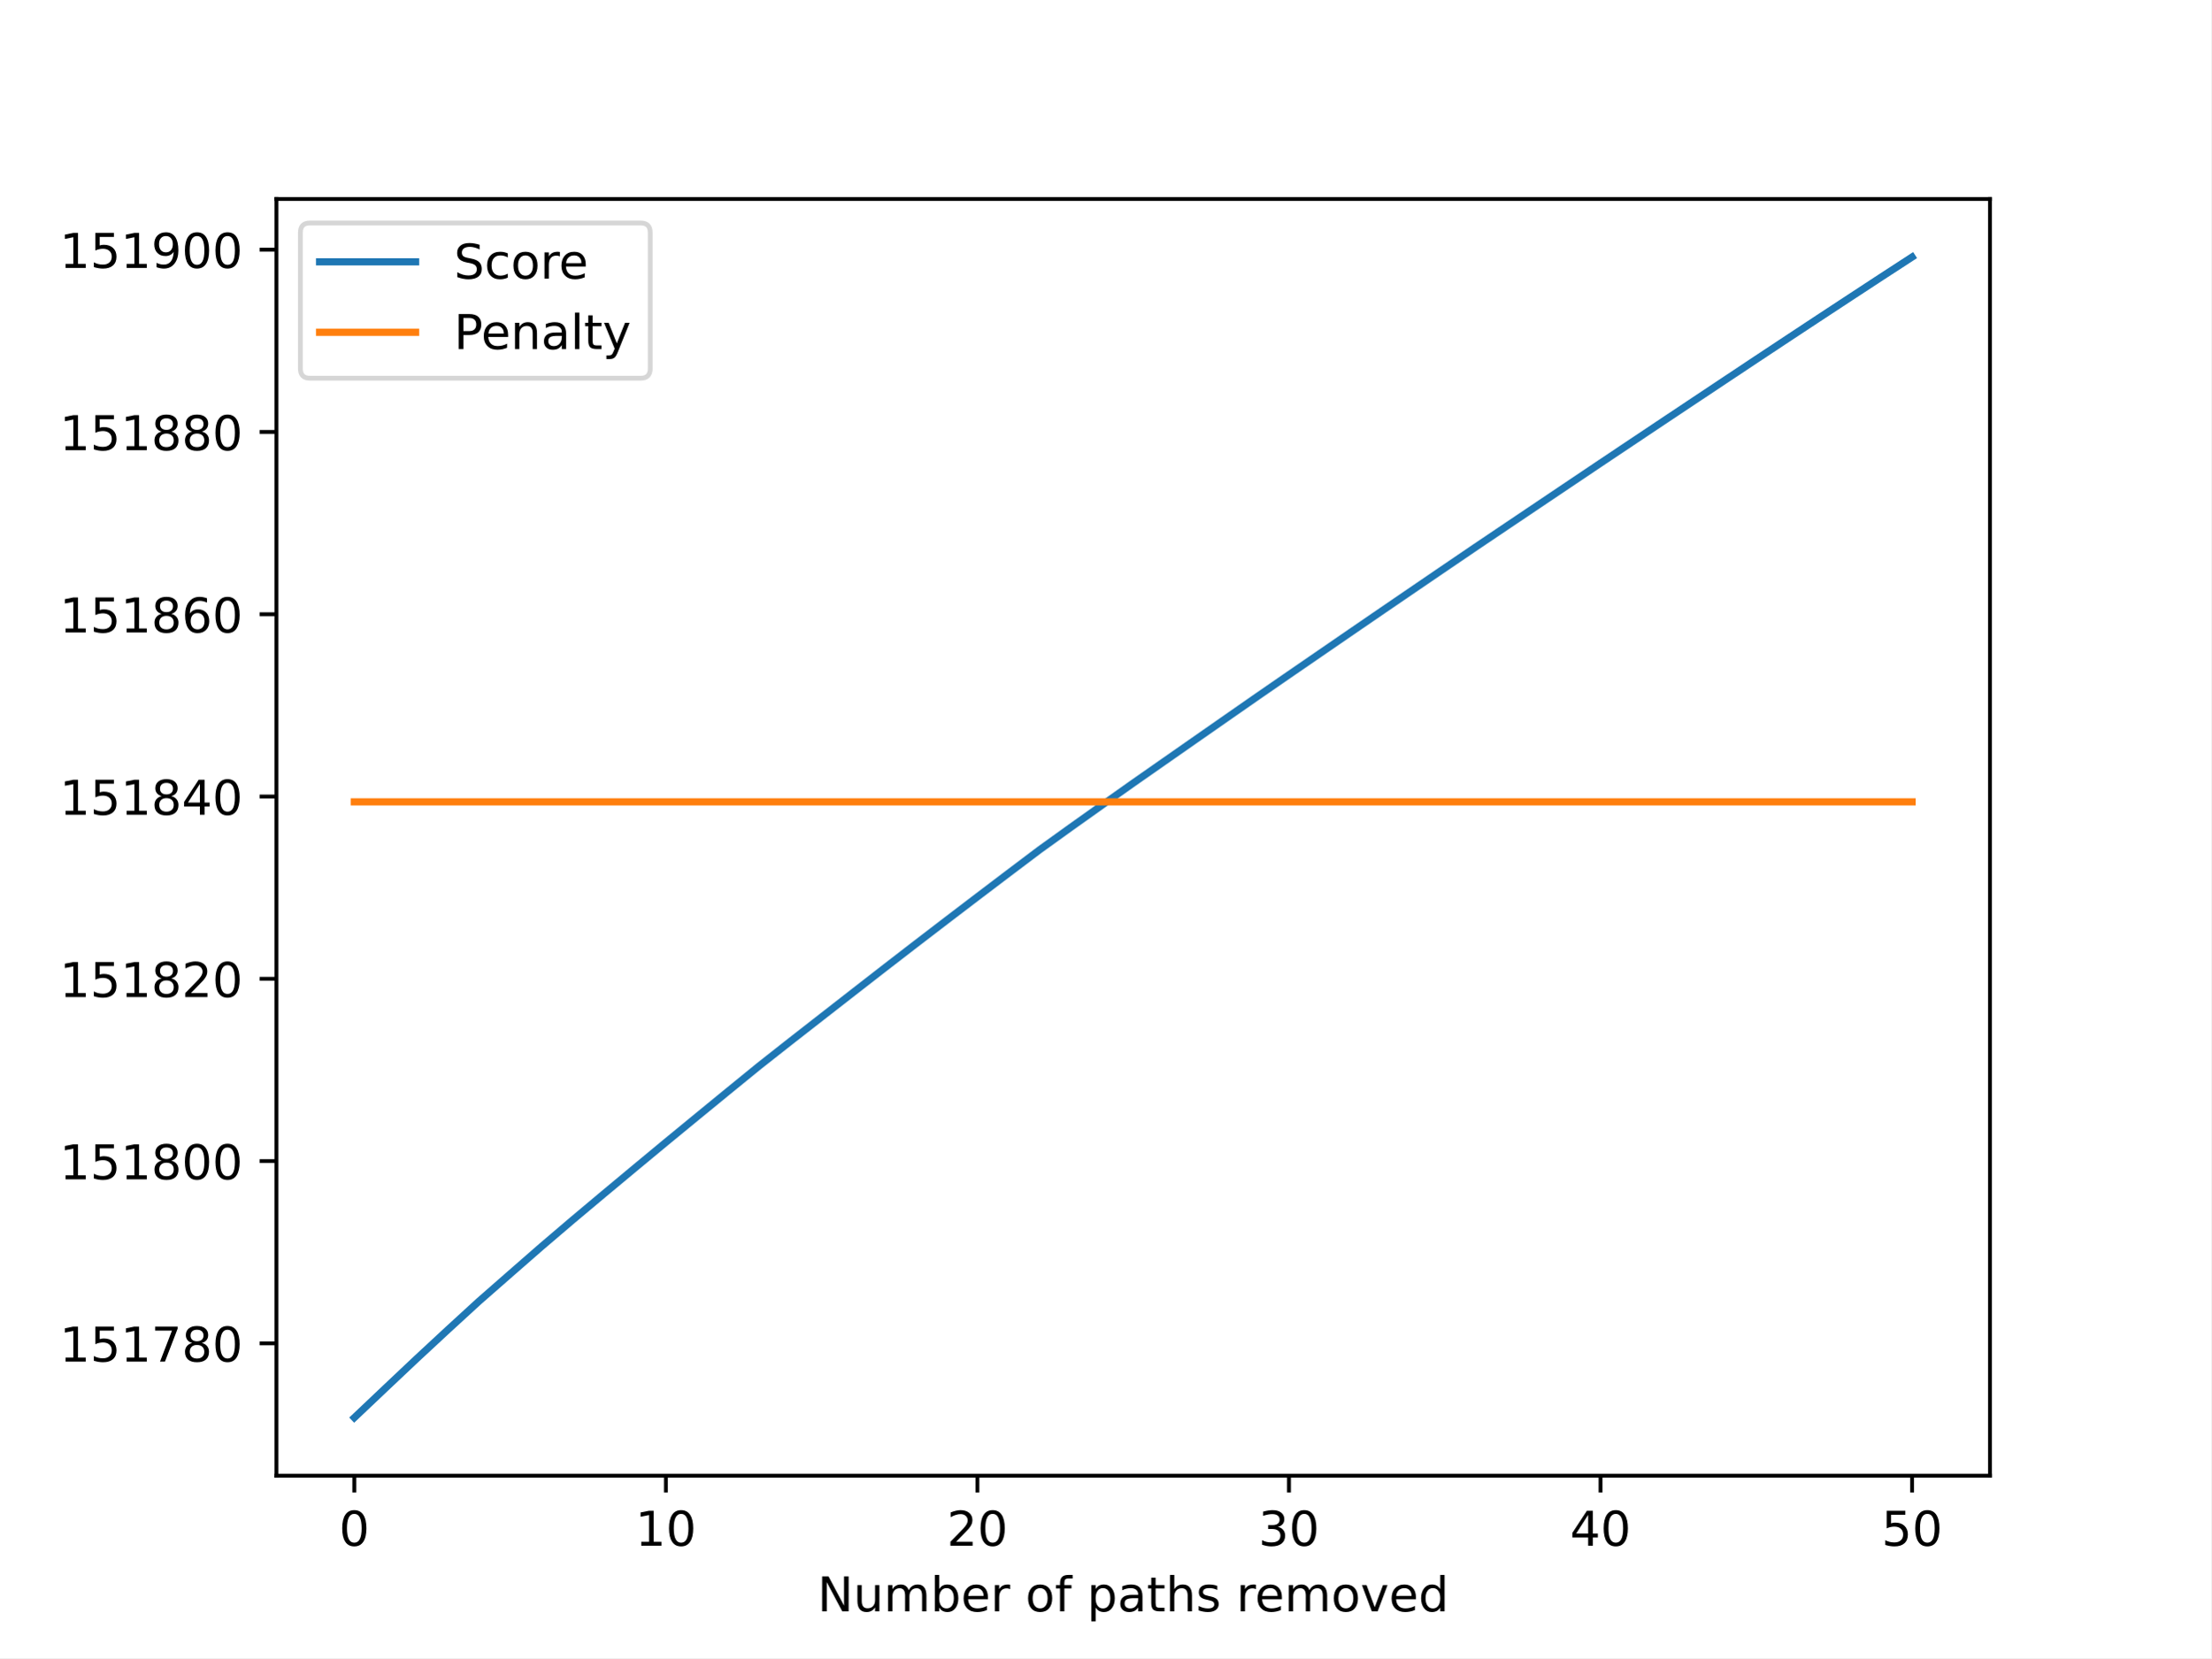
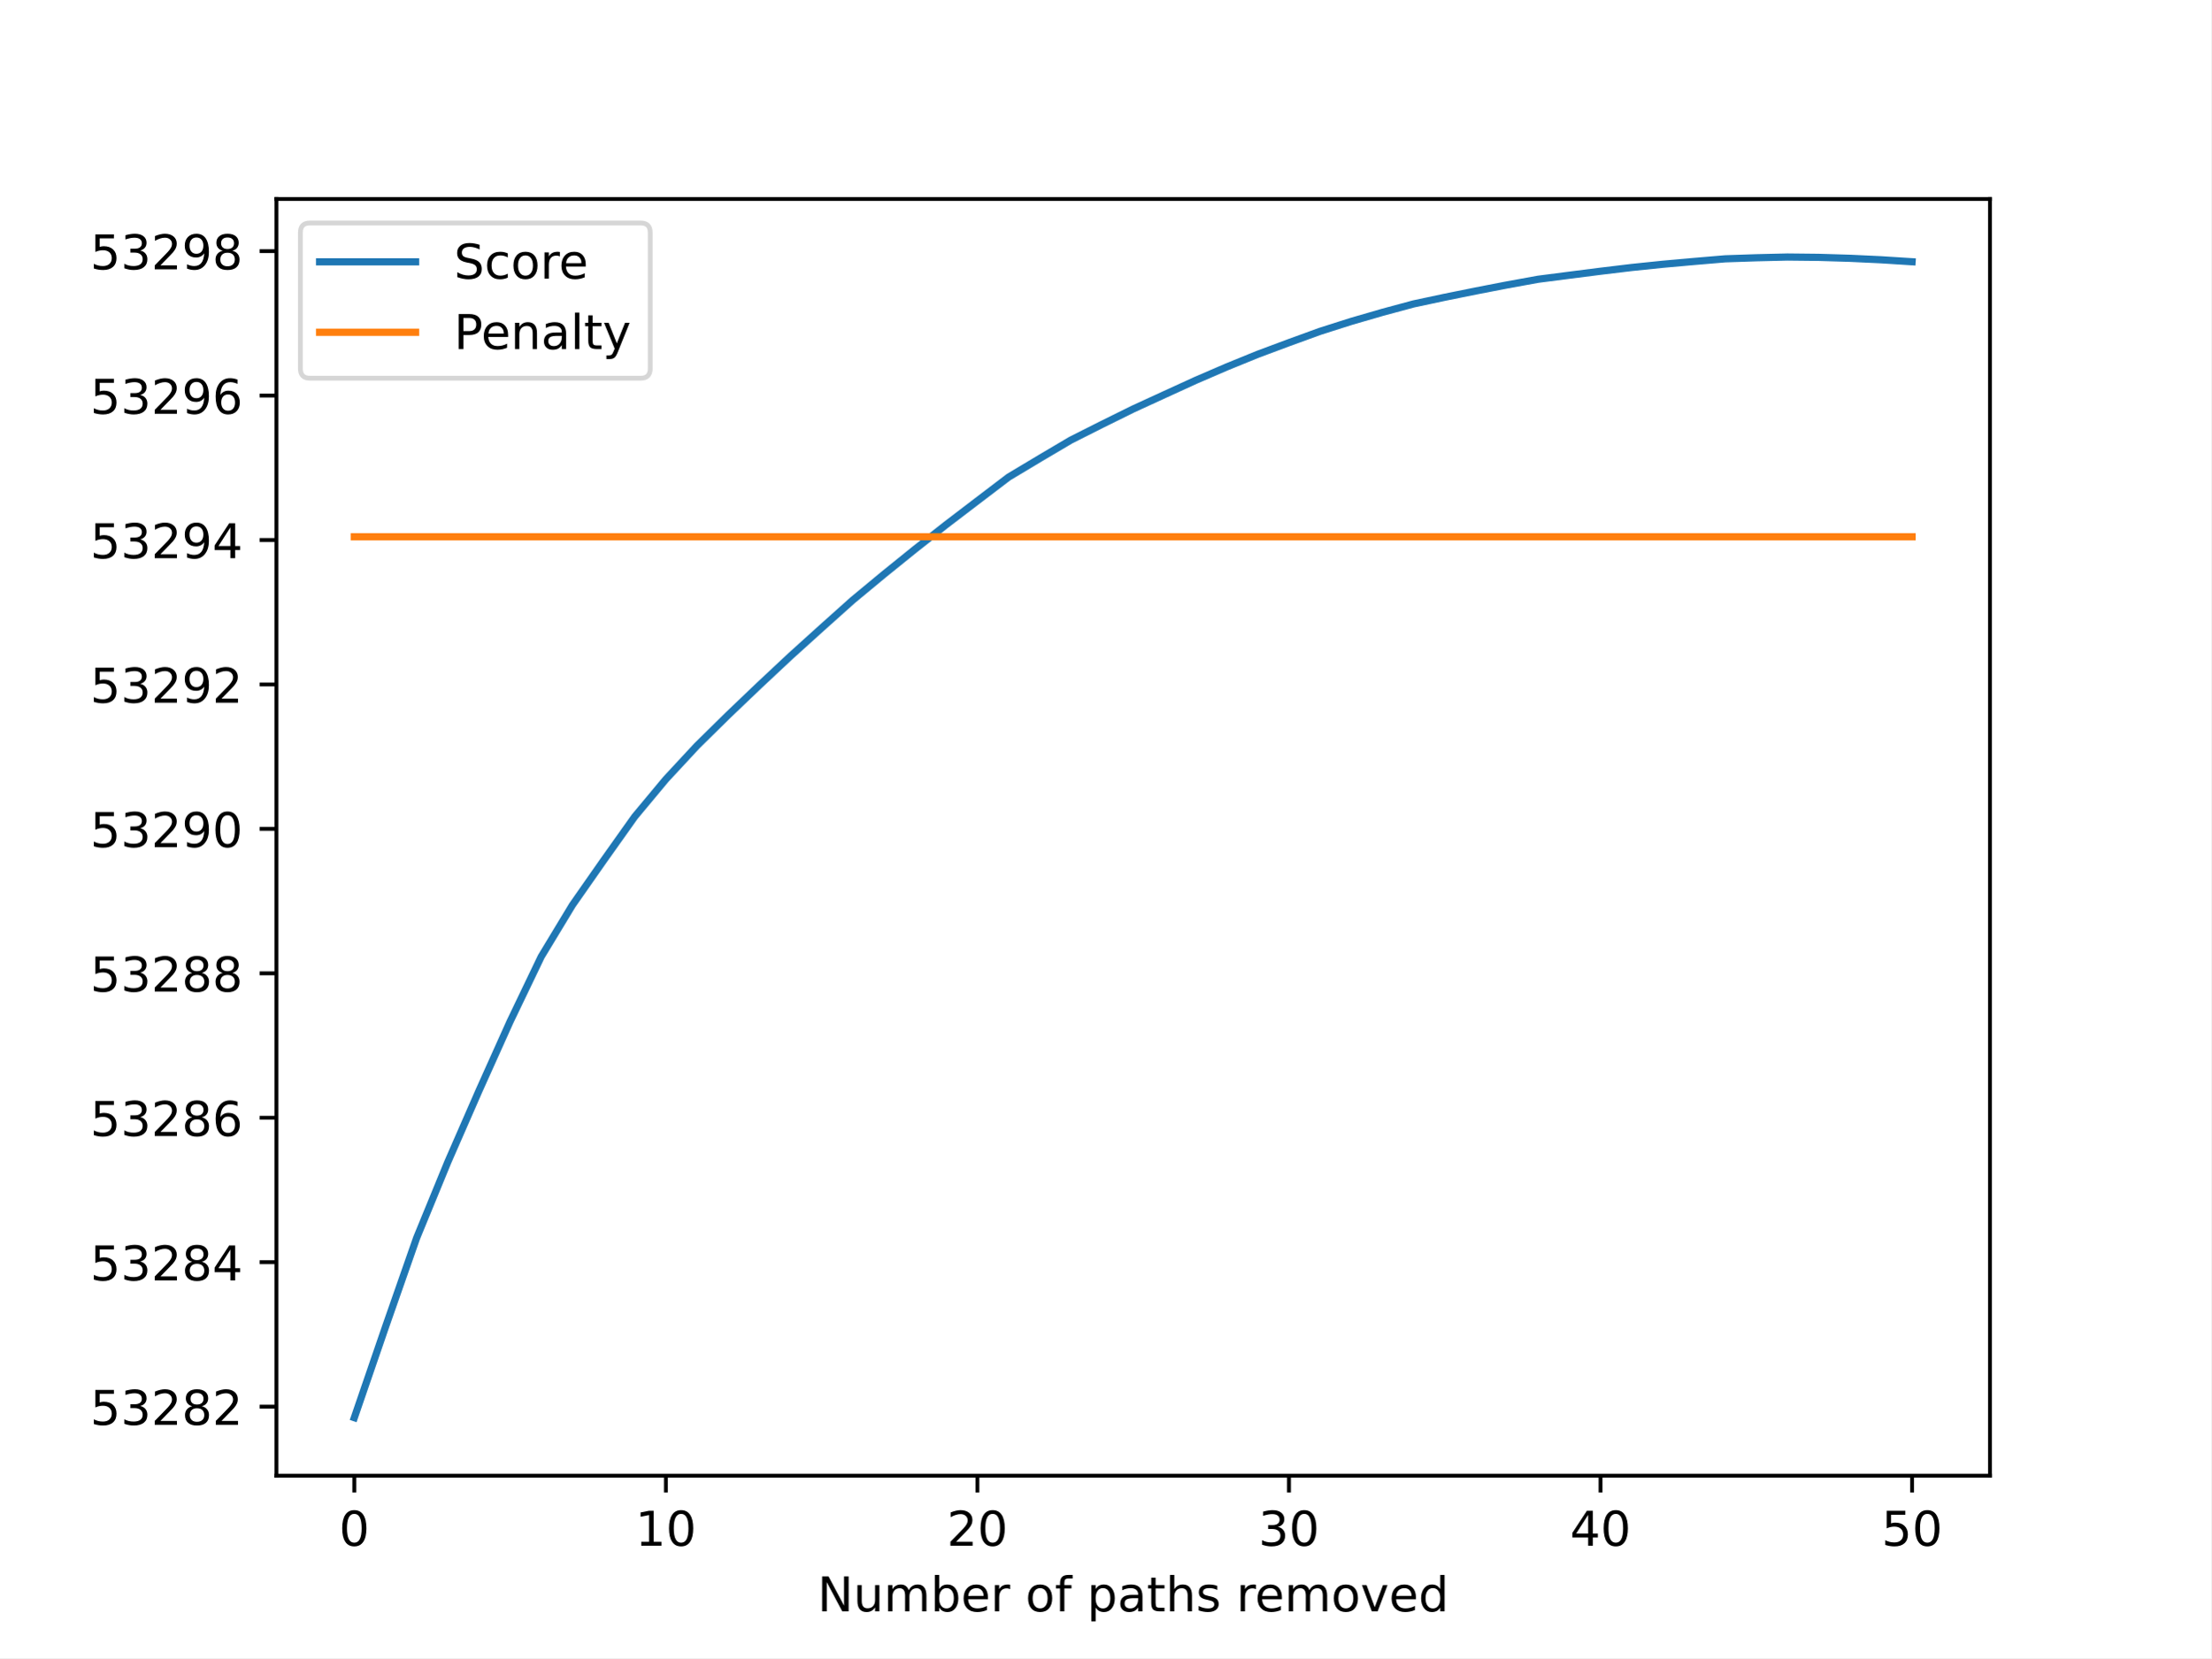
<svg xmlns="http://www.w3.org/2000/svg" xmlns:xlink="http://www.w3.org/1999/xlink" height="345.6pt" version="1.1" viewBox="0 0 460.8 345.6" width="460.8pt">
  <defs>
    <style type="text/css">*{stroke-linecap:butt;stroke-linejoin:round;}</style>
  </defs>
  <g id="figure_1">
    <g id="patch_1">
      <path d="M 0 345.6  L 460.8 345.6  L 460.8 0  L 0 0  z " style="fill:#ffffff;" />
    </g>
    <g id="axes_1">
      <g id="patch_2">
        <path d="M 57.6 307.584  L 414.72 307.584  L 414.72 41.472  L 57.6 41.472  z " style="fill:#ffffff;" />
      </g>
      <g id="matplotlib.axis_1">
        <g id="xtick_1">
          <g id="line2d_1">
            <defs>
-               <path d="M 0 0  L 0 3.5  " id="m0a1943ddbf" style="stroke:#000000;stroke-width:0.8;" />
-             </defs>
-             <g>
-               <use style="stroke:#000000;stroke-width:0.8;" x="73.833" xlink:href="#m0a1943ddbf" y="307.584" />
+               <path d="M 0 0  L 0 3.5  " id="m553cf30f2e" style="stroke:#000000;stroke-width:0.8;" />
+             </defs>
+             <g>
+               <use style="stroke:#000000;stroke-width:0.8;" x="73.833" xlink:href="#m553cf30f2e" y="307.584" />
            </g>
          </g>
          <g id="text_1">
            <g transform="translate(70.65148 322.1824)scale(0.1 -0.1)">
              <defs>
                <path d="M 31.781 66.406  Q 24.172 66.406 20.328 58.906  Q 16.5 51.422 16.5 36.375  Q 16.5 21.391 20.328 13.891  Q 24.172 6.391 31.781 6.391  Q 39.453 6.391 43.281 13.891  Q 47.125 21.391 47.125 36.375  Q 47.125 51.422 43.281 58.906  Q 39.453 66.406 31.781 66.406  z M 31.781 74.219  Q 44.047 74.219 50.516 64.516  Q 56.984 54.828 56.984 36.375  Q 56.984 17.969 50.516 8.266  Q 44.047 -1.422 31.781 -1.422  Q 19.531 -1.422 13.062 8.266  Q 6.594 17.969 6.594 36.375  Q 6.594 54.828 13.062 64.516  Q 19.531 74.219 31.781 74.219  z " id="DejaVuSans-48" />
              </defs>
              <use xlink:href="#DejaVuSans-48" />
            </g>
          </g>
        </g>
        <g id="xtick_2">
          <g id="line2d_2">
            <g>
-               <use style="stroke:#000000;stroke-width:0.8;" x="138.764" xlink:href="#m0a1943ddbf" y="307.584" />
+               <use style="stroke:#000000;stroke-width:0.8;" x="138.764" xlink:href="#m553cf30f2e" y="307.584" />
            </g>
          </g>
          <g id="text_2">
            <g transform="translate(132.4011 322.1824)scale(0.1 -0.1)">
              <defs>
                <path d="M 12.406 8.297  L 28.516 8.297  L 28.516 63.922  L 10.984 60.406  L 10.984 69.391  L 28.422 72.906  L 38.281 72.906  L 38.281 8.297  L 54.391 8.297  L 54.391 0  L 12.406 0  z " id="DejaVuSans-49" />
              </defs>
              <use xlink:href="#DejaVuSans-49" />
              <use x="63.623" xlink:href="#DejaVuSans-48" />
            </g>
          </g>
        </g>
        <g id="xtick_3">
          <g id="line2d_3">
            <g>
-               <use style="stroke:#000000;stroke-width:0.8;" x="203.695" xlink:href="#m0a1943ddbf" y="307.584" />
+               <use style="stroke:#000000;stroke-width:0.8;" x="203.695" xlink:href="#m553cf30f2e" y="307.584" />
            </g>
          </g>
          <g id="text_3">
            <g transform="translate(197.332 322.1824)scale(0.1 -0.1)">
              <defs>
                <path d="M 19.188 8.297  L 53.609 8.297  L 53.609 0  L 7.328 0  L 7.328 8.297  Q 12.938 14.109 22.625 23.891  Q 32.328 33.688 34.812 36.531  Q 39.547 41.844 41.422 45.531  Q 43.312 49.219 43.312 52.781  Q 43.312 58.594 39.234 62.25  Q 35.156 65.922 28.609 65.922  Q 23.969 65.922 18.812 64.312  Q 13.672 62.703 7.812 59.422  L 7.812 69.391  Q 13.766 71.781 18.938 73  Q 24.125 74.219 28.422 74.219  Q 39.75 74.219 46.484 68.547  Q 53.219 62.891 53.219 53.422  Q 53.219 48.922 51.531 44.891  Q 49.859 40.875 45.406 35.406  Q 44.188 33.984 37.641 27.219  Q 31.109 20.453 19.188 8.297  z " id="DejaVuSans-50" />
              </defs>
              <use xlink:href="#DejaVuSans-50" />
              <use x="63.623" xlink:href="#DejaVuSans-48" />
            </g>
          </g>
        </g>
        <g id="xtick_4">
          <g id="line2d_4">
            <g>
-               <use style="stroke:#000000;stroke-width:0.8;" x="268.625" xlink:href="#m0a1943ddbf" y="307.584" />
+               <use style="stroke:#000000;stroke-width:0.8;" x="268.625" xlink:href="#m553cf30f2e" y="307.584" />
            </g>
          </g>
          <g id="text_4">
            <g transform="translate(262.263 322.1824)scale(0.1 -0.1)">
              <defs>
                <path d="M 40.578 39.312  Q 47.656 37.797 51.625 33  Q 55.609 28.219 55.609 21.188  Q 55.609 10.406 48.188 4.484  Q 40.766 -1.422 27.094 -1.422  Q 22.516 -1.422 17.656 -0.516  Q 12.797 0.391 7.625 2.203  L 7.625 11.719  Q 11.719 9.328 16.594 8.109  Q 21.484 6.891 26.812 6.891  Q 36.078 6.891 40.938 10.547  Q 45.797 14.203 45.797 21.188  Q 45.797 27.641 41.281 31.266  Q 36.766 34.906 28.719 34.906  L 20.219 34.906  L 20.219 43.016  L 29.109 43.016  Q 36.375 43.016 40.234 45.922  Q 44.094 48.828 44.094 54.297  Q 44.094 59.906 40.109 62.906  Q 36.141 65.922 28.719 65.922  Q 24.656 65.922 20.016 65.031  Q 15.375 64.156 9.812 62.312  L 9.812 71.094  Q 15.438 72.656 20.344 73.438  Q 25.25 74.219 29.594 74.219  Q 40.828 74.219 47.359 69.109  Q 53.906 64.016 53.906 55.328  Q 53.906 49.266 50.438 45.094  Q 46.969 40.922 40.578 39.312  z " id="DejaVuSans-51" />
              </defs>
              <use xlink:href="#DejaVuSans-51" />
              <use x="63.623" xlink:href="#DejaVuSans-48" />
            </g>
          </g>
        </g>
        <g id="xtick_5">
          <g id="line2d_5">
            <g>
-               <use style="stroke:#000000;stroke-width:0.8;" x="333.556" xlink:href="#m0a1943ddbf" y="307.584" />
+               <use style="stroke:#000000;stroke-width:0.8;" x="333.556" xlink:href="#m553cf30f2e" y="307.584" />
            </g>
          </g>
          <g id="text_5">
            <g transform="translate(327.1939 322.1824)scale(0.1 -0.1)">
              <defs>
                <path d="M 37.797 64.312  L 12.891 25.391  L 37.797 25.391  z M 35.203 72.906  L 47.609 72.906  L 47.609 25.391  L 58.016 25.391  L 58.016 17.188  L 47.609 17.188  L 47.609 0  L 37.797 0  L 37.797 17.188  L 4.891 17.188  L 4.891 26.703  z " id="DejaVuSans-52" />
              </defs>
              <use xlink:href="#DejaVuSans-52" />
              <use x="63.623" xlink:href="#DejaVuSans-48" />
            </g>
          </g>
        </g>
        <g id="xtick_6">
          <g id="line2d_6">
            <g>
-               <use style="stroke:#000000;stroke-width:0.8;" x="398.487" xlink:href="#m0a1943ddbf" y="307.584" />
+               <use style="stroke:#000000;stroke-width:0.8;" x="398.487" xlink:href="#m553cf30f2e" y="307.584" />
            </g>
          </g>
          <g id="text_6">
            <g transform="translate(392.1248 322.1824)scale(0.1 -0.1)">
              <defs>
                <path d="M 10.797 72.906  L 49.516 72.906  L 49.516 64.594  L 19.828 64.594  L 19.828 46.734  Q 21.969 47.469 24.109 47.828  Q 26.266 48.188 28.422 48.188  Q 40.625 48.188 47.75 41.5  Q 54.891 34.812 54.891 23.391  Q 54.891 11.625 47.562 5.094  Q 40.234 -1.422 26.906 -1.422  Q 22.312 -1.422 17.547 -0.641  Q 12.797 0.141 7.719 1.703  L 7.719 11.625  Q 12.109 9.234 16.797 8.062  Q 21.484 6.891 26.703 6.891  Q 35.156 6.891 40.078 11.328  Q 45.016 15.766 45.016 23.391  Q 45.016 31 40.078 35.438  Q 35.156 39.891 26.703 39.891  Q 22.75 39.891 18.812 39.016  Q 14.891 38.141 10.797 36.281  z " id="DejaVuSans-53" />
              </defs>
              <use xlink:href="#DejaVuSans-53" />
              <use x="63.623" xlink:href="#DejaVuSans-48" />
            </g>
          </g>
        </g>
        <g id="text_7">
          <g transform="translate(170.3561 335.8606)scale(0.1 -0.1)">
            <defs>
              <path d="M 9.812 72.906  L 23.094 72.906  L 55.422 11.922  L 55.422 72.906  L 64.984 72.906  L 64.984 0  L 51.703 0  L 19.391 60.984  L 19.391 0  L 9.812 0  z " id="DejaVuSans-78" />
              <path d="M 8.5 21.578  L 8.5 54.688  L 17.484 54.688  L 17.484 21.922  Q 17.484 14.156 20.5 10.266  Q 23.531 6.391 29.594 6.391  Q 36.859 6.391 41.078 11.031  Q 45.312 15.672 45.312 23.688  L 45.312 54.688  L 54.297 54.688  L 54.297 0  L 45.312 0  L 45.312 8.406  Q 42.047 3.422 37.719 1  Q 33.406 -1.422 27.688 -1.422  Q 18.266 -1.422 13.375 4.438  Q 8.5 10.297 8.5 21.578  z M 31.109 56  z " id="DejaVuSans-117" />
              <path d="M 52 44.188  Q 55.375 50.25 60.062 53.125  Q 64.75 56 71.094 56  Q 79.641 56 84.281 50.016  Q 88.922 44.047 88.922 33.016  L 88.922 0  L 79.891 0  L 79.891 32.719  Q 79.891 40.578 77.094 44.375  Q 74.312 48.188 68.609 48.188  Q 61.625 48.188 57.562 43.547  Q 53.516 38.922 53.516 30.906  L 53.516 0  L 44.484 0  L 44.484 32.719  Q 44.484 40.625 41.703 44.406  Q 38.922 48.188 33.109 48.188  Q 26.219 48.188 22.156 43.531  Q 18.109 38.875 18.109 30.906  L 18.109 0  L 9.078 0  L 9.078 54.688  L 18.109 54.688  L 18.109 46.188  Q 21.188 51.219 25.484 53.609  Q 29.781 56 35.688 56  Q 41.656 56 45.828 52.969  Q 50 49.953 52 44.188  z " id="DejaVuSans-109" />
              <path d="M 48.688 27.297  Q 48.688 37.203 44.609 42.844  Q 40.531 48.484 33.406 48.484  Q 26.266 48.484 22.188 42.844  Q 18.109 37.203 18.109 27.297  Q 18.109 17.391 22.188 11.75  Q 26.266 6.109 33.406 6.109  Q 40.531 6.109 44.609 11.75  Q 48.688 17.391 48.688 27.297  z M 18.109 46.391  Q 20.953 51.266 25.266 53.625  Q 29.594 56 35.594 56  Q 45.562 56 51.781 48.094  Q 58.016 40.188 58.016 27.297  Q 58.016 14.406 51.781 6.484  Q 45.562 -1.422 35.594 -1.422  Q 29.594 -1.422 25.266 0.953  Q 20.953 3.328 18.109 8.203  L 18.109 0  L 9.078 0  L 9.078 75.984  L 18.109 75.984  z " id="DejaVuSans-98" />
              <path d="M 56.203 29.594  L 56.203 25.203  L 14.891 25.203  Q 15.484 15.922 20.484 11.062  Q 25.484 6.203 34.422 6.203  Q 39.594 6.203 44.453 7.469  Q 49.312 8.734 54.109 11.281  L 54.109 2.781  Q 49.266 0.734 44.188 -0.344  Q 39.109 -1.422 33.891 -1.422  Q 20.797 -1.422 13.156 6.188  Q 5.516 13.812 5.516 26.812  Q 5.516 40.234 12.766 48.109  Q 20.016 56 32.328 56  Q 43.359 56 49.781 48.891  Q 56.203 41.797 56.203 29.594  z M 47.219 32.234  Q 47.125 39.594 43.094 43.984  Q 39.062 48.391 32.422 48.391  Q 24.906 48.391 20.391 44.141  Q 15.875 39.891 15.188 32.172  z " id="DejaVuSans-101" />
              <path d="M 41.109 46.297  Q 39.594 47.172 37.812 47.578  Q 36.031 48 33.891 48  Q 26.266 48 22.188 43.047  Q 18.109 38.094 18.109 28.812  L 18.109 0  L 9.078 0  L 9.078 54.688  L 18.109 54.688  L 18.109 46.188  Q 20.953 51.172 25.484 53.578  Q 30.031 56 36.531 56  Q 37.453 56 38.578 55.875  Q 39.703 55.766 41.062 55.516  z " id="DejaVuSans-114" />
              <path id="DejaVuSans-32" />
              <path d="M 30.609 48.391  Q 23.391 48.391 19.188 42.75  Q 14.984 37.109 14.984 27.297  Q 14.984 17.484 19.156 11.844  Q 23.344 6.203 30.609 6.203  Q 37.797 6.203 41.984 11.859  Q 46.188 17.531 46.188 27.297  Q 46.188 37.016 41.984 42.703  Q 37.797 48.391 30.609 48.391  z M 30.609 56  Q 42.328 56 49.016 48.375  Q 55.719 40.766 55.719 27.297  Q 55.719 13.875 49.016 6.219  Q 42.328 -1.422 30.609 -1.422  Q 18.844 -1.422 12.172 6.219  Q 5.516 13.875 5.516 27.297  Q 5.516 40.766 12.172 48.375  Q 18.844 56 30.609 56  z " id="DejaVuSans-111" />
              <path d="M 37.109 75.984  L 37.109 68.5  L 28.516 68.5  Q 23.688 68.5 21.797 66.547  Q 19.922 64.594 19.922 59.516  L 19.922 54.688  L 34.719 54.688  L 34.719 47.703  L 19.922 47.703  L 19.922 0  L 10.891 0  L 10.891 47.703  L 2.297 47.703  L 2.297 54.688  L 10.891 54.688  L 10.891 58.5  Q 10.891 67.625 15.141 71.797  Q 19.391 75.984 28.609 75.984  z " id="DejaVuSans-102" />
              <path d="M 18.109 8.203  L 18.109 -20.797  L 9.078 -20.797  L 9.078 54.688  L 18.109 54.688  L 18.109 46.391  Q 20.953 51.266 25.266 53.625  Q 29.594 56 35.594 56  Q 45.562 56 51.781 48.094  Q 58.016 40.188 58.016 27.297  Q 58.016 14.406 51.781 6.484  Q 45.562 -1.422 35.594 -1.422  Q 29.594 -1.422 25.266 0.953  Q 20.953 3.328 18.109 8.203  z M 48.688 27.297  Q 48.688 37.203 44.609 42.844  Q 40.531 48.484 33.406 48.484  Q 26.266 48.484 22.188 42.844  Q 18.109 37.203 18.109 27.297  Q 18.109 17.391 22.188 11.75  Q 26.266 6.109 33.406 6.109  Q 40.531 6.109 44.609 11.75  Q 48.688 17.391 48.688 27.297  z " id="DejaVuSans-112" />
              <path d="M 34.281 27.484  Q 23.391 27.484 19.188 25  Q 14.984 22.516 14.984 16.5  Q 14.984 11.719 18.141 8.906  Q 21.297 6.109 26.703 6.109  Q 34.188 6.109 38.703 11.406  Q 43.219 16.703 43.219 25.484  L 43.219 27.484  z M 52.203 31.203  L 52.203 0  L 43.219 0  L 43.219 8.297  Q 40.141 3.328 35.547 0.953  Q 30.953 -1.422 24.312 -1.422  Q 15.922 -1.422 10.953 3.297  Q 6 8.016 6 15.922  Q 6 25.141 12.172 29.828  Q 18.359 34.516 30.609 34.516  L 43.219 34.516  L 43.219 35.406  Q 43.219 41.609 39.141 45  Q 35.062 48.391 27.688 48.391  Q 23 48.391 18.547 47.266  Q 14.109 46.141 10.016 43.891  L 10.016 52.203  Q 14.938 54.109 19.578 55.047  Q 24.219 56 28.609 56  Q 40.484 56 46.344 49.844  Q 52.203 43.703 52.203 31.203  z " id="DejaVuSans-97" />
              <path d="M 18.312 70.219  L 18.312 54.688  L 36.812 54.688  L 36.812 47.703  L 18.312 47.703  L 18.312 18.016  Q 18.312 11.328 20.141 9.422  Q 21.969 7.516 27.594 7.516  L 36.812 7.516  L 36.812 0  L 27.594 0  Q 17.188 0 13.234 3.875  Q 9.281 7.766 9.281 18.016  L 9.281 47.703  L 2.688 47.703  L 2.688 54.688  L 9.281 54.688  L 9.281 70.219  z " id="DejaVuSans-116" />
              <path d="M 54.891 33.016  L 54.891 0  L 45.906 0  L 45.906 32.719  Q 45.906 40.484 42.875 44.328  Q 39.844 48.188 33.797 48.188  Q 26.516 48.188 22.312 43.547  Q 18.109 38.922 18.109 30.906  L 18.109 0  L 9.078 0  L 9.078 75.984  L 18.109 75.984  L 18.109 46.188  Q 21.344 51.125 25.703 53.562  Q 30.078 56 35.797 56  Q 45.219 56 50.047 50.172  Q 54.891 44.344 54.891 33.016  z " id="DejaVuSans-104" />
              <path d="M 44.281 53.078  L 44.281 44.578  Q 40.484 46.531 36.375 47.5  Q 32.281 48.484 27.875 48.484  Q 21.188 48.484 17.844 46.438  Q 14.5 44.391 14.5 40.281  Q 14.5 37.156 16.891 35.375  Q 19.281 33.594 26.516 31.984  L 29.594 31.297  Q 39.156 29.25 43.188 25.516  Q 47.219 21.781 47.219 15.094  Q 47.219 7.469 41.188 3.016  Q 35.156 -1.422 24.609 -1.422  Q 20.219 -1.422 15.453 -0.562  Q 10.688 0.297 5.422 2  L 5.422 11.281  Q 10.406 8.688 15.234 7.391  Q 20.062 6.109 24.812 6.109  Q 31.156 6.109 34.562 8.281  Q 37.984 10.453 37.984 14.406  Q 37.984 18.062 35.516 20.016  Q 33.062 21.969 24.703 23.781  L 21.578 24.516  Q 13.234 26.266 9.516 29.906  Q 5.812 33.547 5.812 39.891  Q 5.812 47.609 11.281 51.797  Q 16.75 56 26.812 56  Q 31.781 56 36.172 55.266  Q 40.578 54.547 44.281 53.078  z " id="DejaVuSans-115" />
              <path d="M 2.984 54.688  L 12.5 54.688  L 29.594 8.797  L 46.688 54.688  L 56.203 54.688  L 35.688 0  L 23.484 0  z " id="DejaVuSans-118" />
              <path d="M 45.406 46.391  L 45.406 75.984  L 54.391 75.984  L 54.391 0  L 45.406 0  L 45.406 8.203  Q 42.578 3.328 38.25 0.953  Q 33.938 -1.422 27.875 -1.422  Q 17.969 -1.422 11.734 6.484  Q 5.516 14.406 5.516 27.297  Q 5.516 40.188 11.734 48.094  Q 17.969 56 27.875 56  Q 33.938 56 38.25 53.625  Q 42.578 51.266 45.406 46.391  z M 14.797 27.297  Q 14.797 17.391 18.875 11.75  Q 22.953 6.109 30.078 6.109  Q 37.203 6.109 41.297 11.75  Q 45.406 17.391 45.406 27.297  Q 45.406 37.203 41.297 42.844  Q 37.203 48.484 30.078 48.484  Q 22.953 48.484 18.875 42.844  Q 14.797 37.203 14.797 27.297  z " id="DejaVuSans-100" />
            </defs>
            <use xlink:href="#DejaVuSans-78" />
            <use x="74.805" xlink:href="#DejaVuSans-117" />
            <use x="138.184" xlink:href="#DejaVuSans-109" />
            <use x="235.596" xlink:href="#DejaVuSans-98" />
            <use x="299.072" xlink:href="#DejaVuSans-101" />
            <use x="360.596" xlink:href="#DejaVuSans-114" />
            <use x="401.709" xlink:href="#DejaVuSans-32" />
            <use x="433.496" xlink:href="#DejaVuSans-111" />
            <use x="494.678" xlink:href="#DejaVuSans-102" />
            <use x="529.883" xlink:href="#DejaVuSans-32" />
            <use x="561.67" xlink:href="#DejaVuSans-112" />
            <use x="625.146" xlink:href="#DejaVuSans-97" />
            <use x="686.426" xlink:href="#DejaVuSans-116" />
            <use x="725.635" xlink:href="#DejaVuSans-104" />
            <use x="789.014" xlink:href="#DejaVuSans-115" />
            <use x="841.113" xlink:href="#DejaVuSans-32" />
            <use x="872.9" xlink:href="#DejaVuSans-114" />
            <use x="911.764" xlink:href="#DejaVuSans-101" />
            <use x="973.287" xlink:href="#DejaVuSans-109" />
            <use x="1070.699" xlink:href="#DejaVuSans-111" />
            <use x="1131.881" xlink:href="#DejaVuSans-118" />
            <use x="1191.061" xlink:href="#DejaVuSans-101" />
            <use x="1252.584" xlink:href="#DejaVuSans-100" />
          </g>
        </g>
      </g>
      <g id="matplotlib.axis_2">
        <g id="ytick_1">
          <g id="line2d_7">
            <defs>
-               <path d="M 0 0  L -3.5 0  " id="m78c81d72d6" style="stroke:#000000;stroke-width:0.8;" />
-             </defs>
-             <g>
-               <use style="stroke:#000000;stroke-width:0.8;" x="57.6" xlink:href="#m78c81d72d6" y="280.003" />
+               <path d="M 0 0  L -3.5 0  " id="m4afa4515a1" style="stroke:#000000;stroke-width:0.8;" />
+             </defs>
+             <g>
+               <use style="stroke:#000000;stroke-width:0.8;" x="57.6" xlink:href="#m4afa4515a1" y="293.191" />
            </g>
          </g>
          <g id="text_8">
-             <g transform="translate(12.425 283.8019)scale(0.1 -0.1)">
-               <defs>
-                 <path d="M 8.203 72.906  L 55.078 72.906  L 55.078 68.703  L 28.609 0  L 18.312 0  L 43.219 64.594  L 8.203 64.594  z " id="DejaVuSans-55" />
+             <g transform="translate(18.7875 296.9899)scale(0.1 -0.1)">
+               <defs>
                <path d="M 31.781 34.625  Q 24.75 34.625 20.719 30.859  Q 16.703 27.094 16.703 20.516  Q 16.703 13.922 20.719 10.156  Q 24.75 6.391 31.781 6.391  Q 38.812 6.391 42.859 10.172  Q 46.922 13.969 46.922 20.516  Q 46.922 27.094 42.891 30.859  Q 38.875 34.625 31.781 34.625  z M 21.922 38.812  Q 15.578 40.375 12.031 44.719  Q 8.5 49.078 8.5 55.328  Q 8.5 64.062 14.719 69.141  Q 20.953 74.219 31.781 74.219  Q 42.672 74.219 48.875 69.141  Q 55.078 64.062 55.078 55.328  Q 55.078 49.078 51.531 44.719  Q 48 40.375 41.703 38.812  Q 48.828 37.156 52.797 32.312  Q 56.781 27.484 56.781 20.516  Q 56.781 9.906 50.312 4.234  Q 43.844 -1.422 31.781 -1.422  Q 19.734 -1.422 13.25 4.234  Q 6.781 9.906 6.781 20.516  Q 6.781 27.484 10.781 32.312  Q 14.797 37.156 21.922 38.812  z M 18.312 54.391  Q 18.312 48.734 21.844 45.562  Q 25.391 42.391 31.781 42.391  Q 38.141 42.391 41.719 45.562  Q 45.312 48.734 45.312 54.391  Q 45.312 60.062 41.719 63.234  Q 38.141 66.406 31.781 66.406  Q 25.391 66.406 21.844 63.234  Q 18.312 60.062 18.312 54.391  z " id="DejaVuSans-56" />
              </defs>
-               <use xlink:href="#DejaVuSans-49" />
-               <use x="63.623" xlink:href="#DejaVuSans-53" />
-               <use x="127.246" xlink:href="#DejaVuSans-49" />
-               <use x="190.869" xlink:href="#DejaVuSans-55" />
-               <use x="254.492" xlink:href="#DejaVuSans-56" />
-               <use x="318.115" xlink:href="#DejaVuSans-48" />
+               <use xlink:href="#DejaVuSans-53" />
+               <use x="63.623" xlink:href="#DejaVuSans-51" />
+               <use x="127.246" xlink:href="#DejaVuSans-50" />
+               <use x="190.869" xlink:href="#DejaVuSans-56" />
+               <use x="254.492" xlink:href="#DejaVuSans-50" />
            </g>
          </g>
        </g>
        <g id="ytick_2">
          <g id="line2d_8">
            <g>
-               <use style="stroke:#000000;stroke-width:0.8;" x="57.6" xlink:href="#m78c81d72d6" y="242.008" />
+               <use style="stroke:#000000;stroke-width:0.8;" x="57.6" xlink:href="#m4afa4515a1" y="263.084" />
            </g>
          </g>
          <g id="text_9">
-             <g transform="translate(12.425 245.8071)scale(0.1 -0.1)">
-               <use xlink:href="#DejaVuSans-49" />
-               <use x="63.623" xlink:href="#DejaVuSans-53" />
-               <use x="127.246" xlink:href="#DejaVuSans-49" />
+             <g transform="translate(18.7875 266.883)scale(0.1 -0.1)">
+               <use xlink:href="#DejaVuSans-53" />
+               <use x="63.623" xlink:href="#DejaVuSans-51" />
+               <use x="127.246" xlink:href="#DejaVuSans-50" />
              <use x="190.869" xlink:href="#DejaVuSans-56" />
-               <use x="254.492" xlink:href="#DejaVuSans-48" />
-               <use x="318.115" xlink:href="#DejaVuSans-48" />
+               <use x="254.492" xlink:href="#DejaVuSans-52" />
            </g>
          </g>
        </g>
        <g id="ytick_3">
          <g id="line2d_9">
            <g>
-               <use style="stroke:#000000;stroke-width:0.8;" x="57.6" xlink:href="#m78c81d72d6" y="204.013" />
+               <use style="stroke:#000000;stroke-width:0.8;" x="57.6" xlink:href="#m4afa4515a1" y="232.977" />
            </g>
          </g>
          <g id="text_10">
-             <g transform="translate(12.425 207.8122)scale(0.1 -0.1)">
-               <use xlink:href="#DejaVuSans-49" />
-               <use x="63.623" xlink:href="#DejaVuSans-53" />
-               <use x="127.246" xlink:href="#DejaVuSans-49" />
+             <g transform="translate(18.7875 236.776)scale(0.1 -0.1)">
+               <defs>
+                 <path d="M 33.016 40.375  Q 26.375 40.375 22.484 35.828  Q 18.609 31.297 18.609 23.391  Q 18.609 15.531 22.484 10.953  Q 26.375 6.391 33.016 6.391  Q 39.656 6.391 43.531 10.953  Q 47.406 15.531 47.406 23.391  Q 47.406 31.297 43.531 35.828  Q 39.656 40.375 33.016 40.375  z M 52.594 71.297  L 52.594 62.312  Q 48.875 64.062 45.094 64.984  Q 41.312 65.922 37.594 65.922  Q 27.828 65.922 22.672 59.328  Q 17.531 52.734 16.797 39.406  Q 19.672 43.656 24.016 45.922  Q 28.375 48.188 33.594 48.188  Q 44.578 48.188 50.953 41.516  Q 57.328 34.859 57.328 23.391  Q 57.328 12.156 50.688 5.359  Q 44.047 -1.422 33.016 -1.422  Q 20.359 -1.422 13.672 8.266  Q 6.984 17.969 6.984 36.375  Q 6.984 53.656 15.188 63.938  Q 23.391 74.219 37.203 74.219  Q 40.922 74.219 44.703 73.484  Q 48.484 72.75 52.594 71.297  z " id="DejaVuSans-54" />
+               </defs>
+               <use xlink:href="#DejaVuSans-53" />
+               <use x="63.623" xlink:href="#DejaVuSans-51" />
+               <use x="127.246" xlink:href="#DejaVuSans-50" />
              <use x="190.869" xlink:href="#DejaVuSans-56" />
-               <use x="254.492" xlink:href="#DejaVuSans-50" />
-               <use x="318.115" xlink:href="#DejaVuSans-48" />
+               <use x="254.492" xlink:href="#DejaVuSans-54" />
            </g>
          </g>
        </g>
        <g id="ytick_4">
          <g id="line2d_10">
            <g>
-               <use style="stroke:#000000;stroke-width:0.8;" x="57.6" xlink:href="#m78c81d72d6" y="166.018" />
+               <use style="stroke:#000000;stroke-width:0.8;" x="57.6" xlink:href="#m4afa4515a1" y="202.87" />
            </g>
          </g>
          <g id="text_11">
-             <g transform="translate(12.425 169.8173)scale(0.1 -0.1)">
-               <use xlink:href="#DejaVuSans-49" />
-               <use x="63.623" xlink:href="#DejaVuSans-53" />
-               <use x="127.246" xlink:href="#DejaVuSans-49" />
+             <g transform="translate(18.7875 206.669)scale(0.1 -0.1)">
+               <use xlink:href="#DejaVuSans-53" />
+               <use x="63.623" xlink:href="#DejaVuSans-51" />
+               <use x="127.246" xlink:href="#DejaVuSans-50" />
              <use x="190.869" xlink:href="#DejaVuSans-56" />
-               <use x="254.492" xlink:href="#DejaVuSans-52" />
-               <use x="318.115" xlink:href="#DejaVuSans-48" />
+               <use x="254.492" xlink:href="#DejaVuSans-56" />
            </g>
          </g>
        </g>
        <g id="ytick_5">
          <g id="line2d_11">
            <g>
-               <use style="stroke:#000000;stroke-width:0.8;" x="57.6" xlink:href="#m78c81d72d6" y="128.023" />
+               <use style="stroke:#000000;stroke-width:0.8;" x="57.6" xlink:href="#m4afa4515a1" y="172.763" />
            </g>
          </g>
          <g id="text_12">
-             <g transform="translate(12.425 131.8224)scale(0.1 -0.1)">
-               <defs>
-                 <path d="M 33.016 40.375  Q 26.375 40.375 22.484 35.828  Q 18.609 31.297 18.609 23.391  Q 18.609 15.531 22.484 10.953  Q 26.375 6.391 33.016 6.391  Q 39.656 6.391 43.531 10.953  Q 47.406 15.531 47.406 23.391  Q 47.406 31.297 43.531 35.828  Q 39.656 40.375 33.016 40.375  z M 52.594 71.297  L 52.594 62.312  Q 48.875 64.062 45.094 64.984  Q 41.312 65.922 37.594 65.922  Q 27.828 65.922 22.672 59.328  Q 17.531 52.734 16.797 39.406  Q 19.672 43.656 24.016 45.922  Q 28.375 48.188 33.594 48.188  Q 44.578 48.188 50.953 41.516  Q 57.328 34.859 57.328 23.391  Q 57.328 12.156 50.688 5.359  Q 44.047 -1.422 33.016 -1.422  Q 20.359 -1.422 13.672 8.266  Q 6.984 17.969 6.984 36.375  Q 6.984 53.656 15.188 63.938  Q 23.391 74.219 37.203 74.219  Q 40.922 74.219 44.703 73.484  Q 48.484 72.75 52.594 71.297  z " id="DejaVuSans-54" />
-               </defs>
-               <use xlink:href="#DejaVuSans-49" />
-               <use x="63.623" xlink:href="#DejaVuSans-53" />
-               <use x="127.246" xlink:href="#DejaVuSans-49" />
-               <use x="190.869" xlink:href="#DejaVuSans-56" />
-               <use x="254.492" xlink:href="#DejaVuSans-54" />
-               <use x="318.115" xlink:href="#DejaVuSans-48" />
+             <g transform="translate(18.7875 176.5621)scale(0.1 -0.1)">
+               <defs>
+                 <path d="M 10.984 1.516  L 10.984 10.5  Q 14.703 8.734 18.5 7.812  Q 22.312 6.891 25.984 6.891  Q 35.75 6.891 40.891 13.453  Q 46.047 20.016 46.781 33.406  Q 43.953 29.203 39.594 26.953  Q 35.25 24.703 29.984 24.703  Q 19.047 24.703 12.672 31.312  Q 6.297 37.938 6.297 49.422  Q 6.297 60.641 12.938 67.422  Q 19.578 74.219 30.609 74.219  Q 43.266 74.219 49.922 64.516  Q 56.594 54.828 56.594 36.375  Q 56.594 19.141 48.406 8.859  Q 40.234 -1.422 26.422 -1.422  Q 22.703 -1.422 18.891 -0.688  Q 15.094 0.047 10.984 1.516  z M 30.609 32.422  Q 37.25 32.422 41.125 36.953  Q 45.016 41.5 45.016 49.422  Q 45.016 57.281 41.125 61.844  Q 37.25 66.406 30.609 66.406  Q 23.969 66.406 20.094 61.844  Q 16.219 57.281 16.219 49.422  Q 16.219 41.5 20.094 36.953  Q 23.969 32.422 30.609 32.422  z " id="DejaVuSans-57" />
+               </defs>
+               <use xlink:href="#DejaVuSans-53" />
+               <use x="63.623" xlink:href="#DejaVuSans-51" />
+               <use x="127.246" xlink:href="#DejaVuSans-50" />
+               <use x="190.869" xlink:href="#DejaVuSans-57" />
+               <use x="254.492" xlink:href="#DejaVuSans-48" />
            </g>
          </g>
        </g>
        <g id="ytick_6">
          <g id="line2d_12">
            <g>
-               <use style="stroke:#000000;stroke-width:0.8;" x="57.6" xlink:href="#m78c81d72d6" y="90.028" />
+               <use style="stroke:#000000;stroke-width:0.8;" x="57.6" xlink:href="#m4afa4515a1" y="142.656" />
            </g>
          </g>
          <g id="text_13">
-             <g transform="translate(12.425 93.82757)scale(0.1 -0.1)">
-               <use xlink:href="#DejaVuSans-49" />
-               <use x="63.623" xlink:href="#DejaVuSans-53" />
-               <use x="127.246" xlink:href="#DejaVuSans-49" />
-               <use x="190.869" xlink:href="#DejaVuSans-56" />
-               <use x="254.492" xlink:href="#DejaVuSans-56" />
-               <use x="318.115" xlink:href="#DejaVuSans-48" />
+             <g transform="translate(18.7875 146.4551)scale(0.1 -0.1)">
+               <use xlink:href="#DejaVuSans-53" />
+               <use x="63.623" xlink:href="#DejaVuSans-51" />
+               <use x="127.246" xlink:href="#DejaVuSans-50" />
+               <use x="190.869" xlink:href="#DejaVuSans-57" />
+               <use x="254.492" xlink:href="#DejaVuSans-50" />
            </g>
          </g>
        </g>
        <g id="ytick_7">
          <g id="line2d_13">
            <g>
-               <use style="stroke:#000000;stroke-width:0.8;" x="57.6" xlink:href="#m78c81d72d6" y="52.033" />
+               <use style="stroke:#000000;stroke-width:0.8;" x="57.6" xlink:href="#m4afa4515a1" y="112.549" />
            </g>
          </g>
          <g id="text_14">
-             <g transform="translate(12.425 55.83269)scale(0.1 -0.1)">
-               <defs>
-                 <path d="M 10.984 1.516  L 10.984 10.5  Q 14.703 8.734 18.5 7.812  Q 22.312 6.891 25.984 6.891  Q 35.75 6.891 40.891 13.453  Q 46.047 20.016 46.781 33.406  Q 43.953 29.203 39.594 26.953  Q 35.25 24.703 29.984 24.703  Q 19.047 24.703 12.672 31.312  Q 6.297 37.938 6.297 49.422  Q 6.297 60.641 12.938 67.422  Q 19.578 74.219 30.609 74.219  Q 43.266 74.219 49.922 64.516  Q 56.594 54.828 56.594 36.375  Q 56.594 19.141 48.406 8.859  Q 40.234 -1.422 26.422 -1.422  Q 22.703 -1.422 18.891 -0.688  Q 15.094 0.047 10.984 1.516  z M 30.609 32.422  Q 37.25 32.422 41.125 36.953  Q 45.016 41.5 45.016 49.422  Q 45.016 57.281 41.125 61.844  Q 37.25 66.406 30.609 66.406  Q 23.969 66.406 20.094 61.844  Q 16.219 57.281 16.219 49.422  Q 16.219 41.5 20.094 36.953  Q 23.969 32.422 30.609 32.422  z " id="DejaVuSans-57" />
-               </defs>
-               <use xlink:href="#DejaVuSans-49" />
-               <use x="63.623" xlink:href="#DejaVuSans-53" />
-               <use x="127.246" xlink:href="#DejaVuSans-49" />
-               <use x="190.869" xlink:href="#DejaVuSans-57" />
-               <use x="254.492" xlink:href="#DejaVuSans-48" />
-               <use x="318.115" xlink:href="#DejaVuSans-48" />
-             </g>
-           </g>
-         </g>
-       </g>
-       <g id="line2d_14">
-         <path clip-path="url(#pd16e7bc549)" d="M 73.833 295.488  L 80.326 289.334  L 86.819 283.206  L 93.312 277.182  L 99.805 271.232  L 106.298 265.545  L 112.791 259.875  L 119.284 254.337  L 125.777 248.89  L 132.271 243.48  L 138.764 238.096  L 145.257 232.761  L 151.75 227.443  L 158.243 222.152  L 164.736 217.04  L 171.229 211.975  L 177.722 206.916  L 184.215 201.868  L 190.708 196.855  L 197.201 191.878  L 203.695 186.927  L 210.188 182.002  L 216.681 177.104  L 223.174 172.432  L 229.667 167.817  L 236.16 163.221  L 242.653 158.687  L 249.146 154.155  L 255.639 149.628  L 262.132 145.108  L 268.625 140.63  L 275.119 136.167  L 281.612 131.705  L 288.105 127.257  L 294.598 122.823  L 301.091 118.399  L 307.584 113.986  L 314.077 109.615  L 320.57 105.249  L 327.063 100.886  L 333.556 96.527  L 340.049 92.185  L 346.543 87.849  L 353.036 83.522  L 359.529 79.203  L 366.022 74.888  L 372.515 70.591  L 379.008 66.307  L 385.501 62.043  L 391.994 57.789  L 398.487 53.568  " style="fill:none;stroke:#1f77b4;stroke-linecap:square;stroke-width:1.5;" />
-       </g>
-       <g id="line2d_15">
-         <path clip-path="url(#pd16e7bc549)" d="M 73.833 167.134  L 80.326 167.134  L 86.819 167.134  L 93.312 167.134  L 99.805 167.134  L 106.298 167.134  L 112.791 167.134  L 119.284 167.134  L 125.777 167.134  L 132.271 167.134  L 138.764 167.134  L 145.257 167.134  L 151.75 167.134  L 158.243 167.134  L 164.736 167.134  L 171.229 167.134  L 177.722 167.134  L 184.215 167.134  L 190.708 167.134  L 197.201 167.134  L 203.695 167.134  L 210.188 167.134  L 216.681 167.134  L 223.174 167.134  L 229.667 167.134  L 236.16 167.134  L 242.653 167.134  L 249.146 167.134  L 255.639 167.134  L 262.132 167.134  L 268.625 167.134  L 275.119 167.134  L 281.612 167.134  L 288.105 167.134  L 294.598 167.134  L 301.091 167.134  L 307.584 167.134  L 314.077 167.134  L 320.57 167.134  L 327.063 167.134  L 333.556 167.134  L 340.049 167.134  L 346.543 167.134  L 353.036 167.134  L 359.529 167.134  L 366.022 167.134  L 372.515 167.134  L 379.008 167.134  L 385.501 167.134  L 391.994 167.134  L 398.487 167.134  " style="fill:none;stroke:#ff7f0e;stroke-linecap:square;stroke-width:1.5;" />
+             <g transform="translate(18.7875 116.3482)scale(0.1 -0.1)">
+               <use xlink:href="#DejaVuSans-53" />
+               <use x="63.623" xlink:href="#DejaVuSans-51" />
+               <use x="127.246" xlink:href="#DejaVuSans-50" />
+               <use x="190.869" xlink:href="#DejaVuSans-57" />
+               <use x="254.492" xlink:href="#DejaVuSans-52" />
+             </g>
+           </g>
+         </g>
+         <g id="ytick_8">
+           <g id="line2d_14">
+             <g>
+               <use style="stroke:#000000;stroke-width:0.8;" x="57.6" xlink:href="#m4afa4515a1" y="82.442" />
+             </g>
+           </g>
+           <g id="text_15">
+             <g transform="translate(18.7875 86.2412)scale(0.1 -0.1)">
+               <use xlink:href="#DejaVuSans-53" />
+               <use x="63.623" xlink:href="#DejaVuSans-51" />
+               <use x="127.246" xlink:href="#DejaVuSans-50" />
+               <use x="190.869" xlink:href="#DejaVuSans-57" />
+               <use x="254.492" xlink:href="#DejaVuSans-54" />
+             </g>
+           </g>
+         </g>
+         <g id="ytick_9">
+           <g id="line2d_15">
+             <g>
+               <use style="stroke:#000000;stroke-width:0.8;" x="57.6" xlink:href="#m4afa4515a1" y="52.335" />
+             </g>
+           </g>
+           <g id="text_16">
+             <g transform="translate(18.7875 56.13423)scale(0.1 -0.1)">
+               <use xlink:href="#DejaVuSans-53" />
+               <use x="63.623" xlink:href="#DejaVuSans-51" />
+               <use x="127.246" xlink:href="#DejaVuSans-50" />
+               <use x="190.869" xlink:href="#DejaVuSans-57" />
+               <use x="254.492" xlink:href="#DejaVuSans-56" />
+             </g>
+           </g>
+         </g>
+       </g>
+       <g id="line2d_16">
+         <path clip-path="url(#p1bc5cbaad6)" d="M 73.833 295.488  L 80.326 276.588  L 86.819 258.031  L 93.312 242.218  L 99.805 227.369  L 106.298 212.921  L 112.791 199.389  L 119.284 188.653  L 125.777 179.365  L 132.271 170.219  L 138.764 162.423  L 145.257 155.427  L 151.75 149.036  L 158.243 142.834  L 164.736 136.755  L 171.229 130.887  L 177.722 125.078  L 184.215 119.697  L 190.708 114.451  L 197.201 109.345  L 203.695 104.388  L 210.188 99.446  L 216.681 95.553  L 223.174 91.719  L 229.667 88.448  L 236.16 85.238  L 242.653 82.256  L 249.146 79.286  L 255.639 76.482  L 262.132 73.835  L 268.625 71.412  L 275.119 69.049  L 281.612 66.98  L 288.105 65.096  L 294.598 63.341  L 301.091 61.954  L 307.584 60.639  L 314.077 59.379  L 320.57 58.198  L 327.063 57.358  L 333.556 56.529  L 340.049 55.748  L 346.543 55.076  L 353.036 54.492  L 359.529 53.941  L 366.022 53.723  L 372.515 53.568  L 379.008 53.639  L 385.501 53.833  L 391.994 54.136  L 398.487 54.55  " style="fill:none;stroke:#1f77b4;stroke-linecap:square;stroke-width:1.5;" />
+       </g>
+       <g id="line2d_17">
+         <path clip-path="url(#p1bc5cbaad6)" d="M 73.833 111.872  L 80.326 111.872  L 86.819 111.872  L 93.312 111.872  L 99.805 111.872  L 106.298 111.872  L 112.791 111.872  L 119.284 111.872  L 125.777 111.872  L 132.271 111.872  L 138.764 111.872  L 145.257 111.872  L 151.75 111.872  L 158.243 111.872  L 164.736 111.872  L 171.229 111.872  L 177.722 111.872  L 184.215 111.872  L 190.708 111.872  L 197.201 111.872  L 203.695 111.872  L 210.188 111.872  L 216.681 111.872  L 223.174 111.872  L 229.667 111.872  L 236.16 111.872  L 242.653 111.872  L 249.146 111.872  L 255.639 111.872  L 262.132 111.872  L 268.625 111.872  L 275.119 111.872  L 281.612 111.872  L 288.105 111.872  L 294.598 111.872  L 301.091 111.872  L 307.584 111.872  L 314.077 111.872  L 320.57 111.872  L 327.063 111.872  L 333.556 111.872  L 340.049 111.872  L 346.543 111.872  L 353.036 111.872  L 359.529 111.872  L 366.022 111.872  L 372.515 111.872  L 379.008 111.872  L 385.501 111.872  L 391.994 111.872  L 398.487 111.872  " style="fill:none;stroke:#ff7f0e;stroke-linecap:square;stroke-width:1.5;" />
      </g>
      <g id="patch_3">
        <path d="M 57.6 307.584  L 57.6 41.472  " style="fill:none;stroke:#000000;stroke-linecap:square;stroke-linejoin:miter;stroke-width:0.8;" />
      </g>
      <g id="patch_4">
        <path d="M 414.72 307.584  L 414.72 41.472  " style="fill:none;stroke:#000000;stroke-linecap:square;stroke-linejoin:miter;stroke-width:0.8;" />
      </g>
      <g id="patch_5">
        <path d="M 57.6 307.584  L 414.72 307.584  " style="fill:none;stroke:#000000;stroke-linecap:square;stroke-linejoin:miter;stroke-width:0.8;" />
      </g>
      <g id="patch_6">
        <path d="M 57.6 41.472  L 414.72 41.472  " style="fill:none;stroke:#000000;stroke-linecap:square;stroke-linejoin:miter;stroke-width:0.8;" />
      </g>
      <g id="legend_1">
        <g id="patch_7">
          <path d="M 64.6 78.828  L 133.503 78.828  Q 135.503 78.828 135.503 76.828  L 135.503 48.472  Q 135.503 46.472 133.503 46.472  L 64.6 46.472  Q 62.6 46.472 62.6 48.472  L 62.6 76.828  Q 62.6 78.828 64.6 78.828  z " style="fill:#ffffff;opacity:0.8;stroke:#cccccc;stroke-linejoin:miter;" />
        </g>
-         <g id="line2d_16">
+         <g id="line2d_18">
          <path d="M 66.6 54.57  L 86.6 54.57  " style="fill:none;stroke:#1f77b4;stroke-linecap:square;stroke-width:1.5;" />
        </g>
-         <g id="line2d_17" />
-         <g id="text_15">
+         <g id="line2d_19" />
+         <g id="text_17">
          <g transform="translate(94.6 58.07044)scale(0.1 -0.1)">
            <defs>
              <path d="M 53.516 70.516  L 53.516 60.891  Q 47.906 63.578 42.922 64.891  Q 37.938 66.219 33.297 66.219  Q 25.25 66.219 20.875 63.094  Q 16.5 59.969 16.5 54.203  Q 16.5 49.359 19.406 46.891  Q 22.312 44.438 30.422 42.922  L 36.375 41.703  Q 47.406 39.594 52.656 34.297  Q 57.906 29 57.906 20.125  Q 57.906 9.516 50.797 4.047  Q 43.703 -1.422 29.984 -1.422  Q 24.812 -1.422 18.969 -0.25  Q 13.141 0.922 6.891 3.219  L 6.891 13.375  Q 12.891 10.016 18.656 8.297  Q 24.422 6.594 29.984 6.594  Q 38.422 6.594 43.016 9.906  Q 47.609 13.234 47.609 19.391  Q 47.609 24.75 44.312 27.781  Q 41.016 30.812 33.5 32.328  L 27.484 33.5  Q 16.453 35.688 11.516 40.375  Q 6.594 45.062 6.594 53.422  Q 6.594 63.094 13.406 68.656  Q 20.219 74.219 32.172 74.219  Q 37.312 74.219 42.625 73.281  Q 47.953 72.359 53.516 70.516  z " id="DejaVuSans-83" />
              <path d="M 48.781 52.594  L 48.781 44.188  Q 44.969 46.297 41.141 47.344  Q 37.312 48.391 33.406 48.391  Q 24.656 48.391 19.812 42.844  Q 14.984 37.312 14.984 27.297  Q 14.984 17.281 19.812 11.734  Q 24.656 6.203 33.406 6.203  Q 37.312 6.203 41.141 7.25  Q 44.969 8.297 48.781 10.406  L 48.781 2.094  Q 45.016 0.344 40.984 -0.531  Q 36.969 -1.422 32.422 -1.422  Q 20.062 -1.422 12.781 6.344  Q 5.516 14.109 5.516 27.297  Q 5.516 40.672 12.859 48.328  Q 20.219 56 33.016 56  Q 37.156 56 41.109 55.141  Q 45.062 54.297 48.781 52.594  z " id="DejaVuSans-99" />
            </defs>
            <use xlink:href="#DejaVuSans-83" />
            <use x="63.477" xlink:href="#DejaVuSans-99" />
            <use x="118.457" xlink:href="#DejaVuSans-111" />
            <use x="179.639" xlink:href="#DejaVuSans-114" />
            <use x="218.502" xlink:href="#DejaVuSans-101" />
          </g>
        </g>
-         <g id="line2d_18">
+         <g id="line2d_20">
          <path d="M 66.6 69.249  L 86.6 69.249  " style="fill:none;stroke:#ff7f0e;stroke-linecap:square;stroke-width:1.5;" />
        </g>
-         <g id="line2d_19" />
-         <g id="text_16">
+         <g id="line2d_21" />
+         <g id="text_18">
          <g transform="translate(94.6 72.74856)scale(0.1 -0.1)">
            <defs>
              <path d="M 19.672 64.797  L 19.672 37.406  L 32.078 37.406  Q 38.969 37.406 42.719 40.969  Q 46.484 44.531 46.484 51.125  Q 46.484 57.672 42.719 61.234  Q 38.969 64.797 32.078 64.797  z M 9.812 72.906  L 32.078 72.906  Q 44.344 72.906 50.609 67.359  Q 56.891 61.812 56.891 51.125  Q 56.891 40.328 50.609 34.812  Q 44.344 29.297 32.078 29.297  L 19.672 29.297  L 19.672 0  L 9.812 0  z " id="DejaVuSans-80" />
              <path d="M 54.891 33.016  L 54.891 0  L 45.906 0  L 45.906 32.719  Q 45.906 40.484 42.875 44.328  Q 39.844 48.188 33.797 48.188  Q 26.516 48.188 22.312 43.547  Q 18.109 38.922 18.109 30.906  L 18.109 0  L 9.078 0  L 9.078 54.688  L 18.109 54.688  L 18.109 46.188  Q 21.344 51.125 25.703 53.562  Q 30.078 56 35.797 56  Q 45.219 56 50.047 50.172  Q 54.891 44.344 54.891 33.016  z " id="DejaVuSans-110" />
              <path d="M 9.422 75.984  L 18.406 75.984  L 18.406 0  L 9.422 0  z " id="DejaVuSans-108" />
              <path d="M 32.172 -5.078  Q 28.375 -14.844 24.75 -17.812  Q 21.141 -20.797 15.094 -20.797  L 7.906 -20.797  L 7.906 -13.281  L 13.188 -13.281  Q 16.891 -13.281 18.938 -11.516  Q 21 -9.766 23.484 -3.219  L 25.094 0.875  L 2.984 54.688  L 12.5 54.688  L 29.594 11.922  L 46.688 54.688  L 56.203 54.688  z " id="DejaVuSans-121" />
            </defs>
            <use xlink:href="#DejaVuSans-80" />
            <use x="56.678" xlink:href="#DejaVuSans-101" />
            <use x="118.201" xlink:href="#DejaVuSans-110" />
            <use x="181.58" xlink:href="#DejaVuSans-97" />
            <use x="242.859" xlink:href="#DejaVuSans-108" />
            <use x="270.643" xlink:href="#DejaVuSans-116" />
            <use x="309.852" xlink:href="#DejaVuSans-121" />
          </g>
        </g>
      </g>
    </g>
  </g>
  <defs>
-     <clipPath id="pd16e7bc549">
+     <clipPath id="p1bc5cbaad6">
      <rect height="266.112" width="357.12" x="57.6" y="41.472" />
    </clipPath>
  </defs>
</svg>
